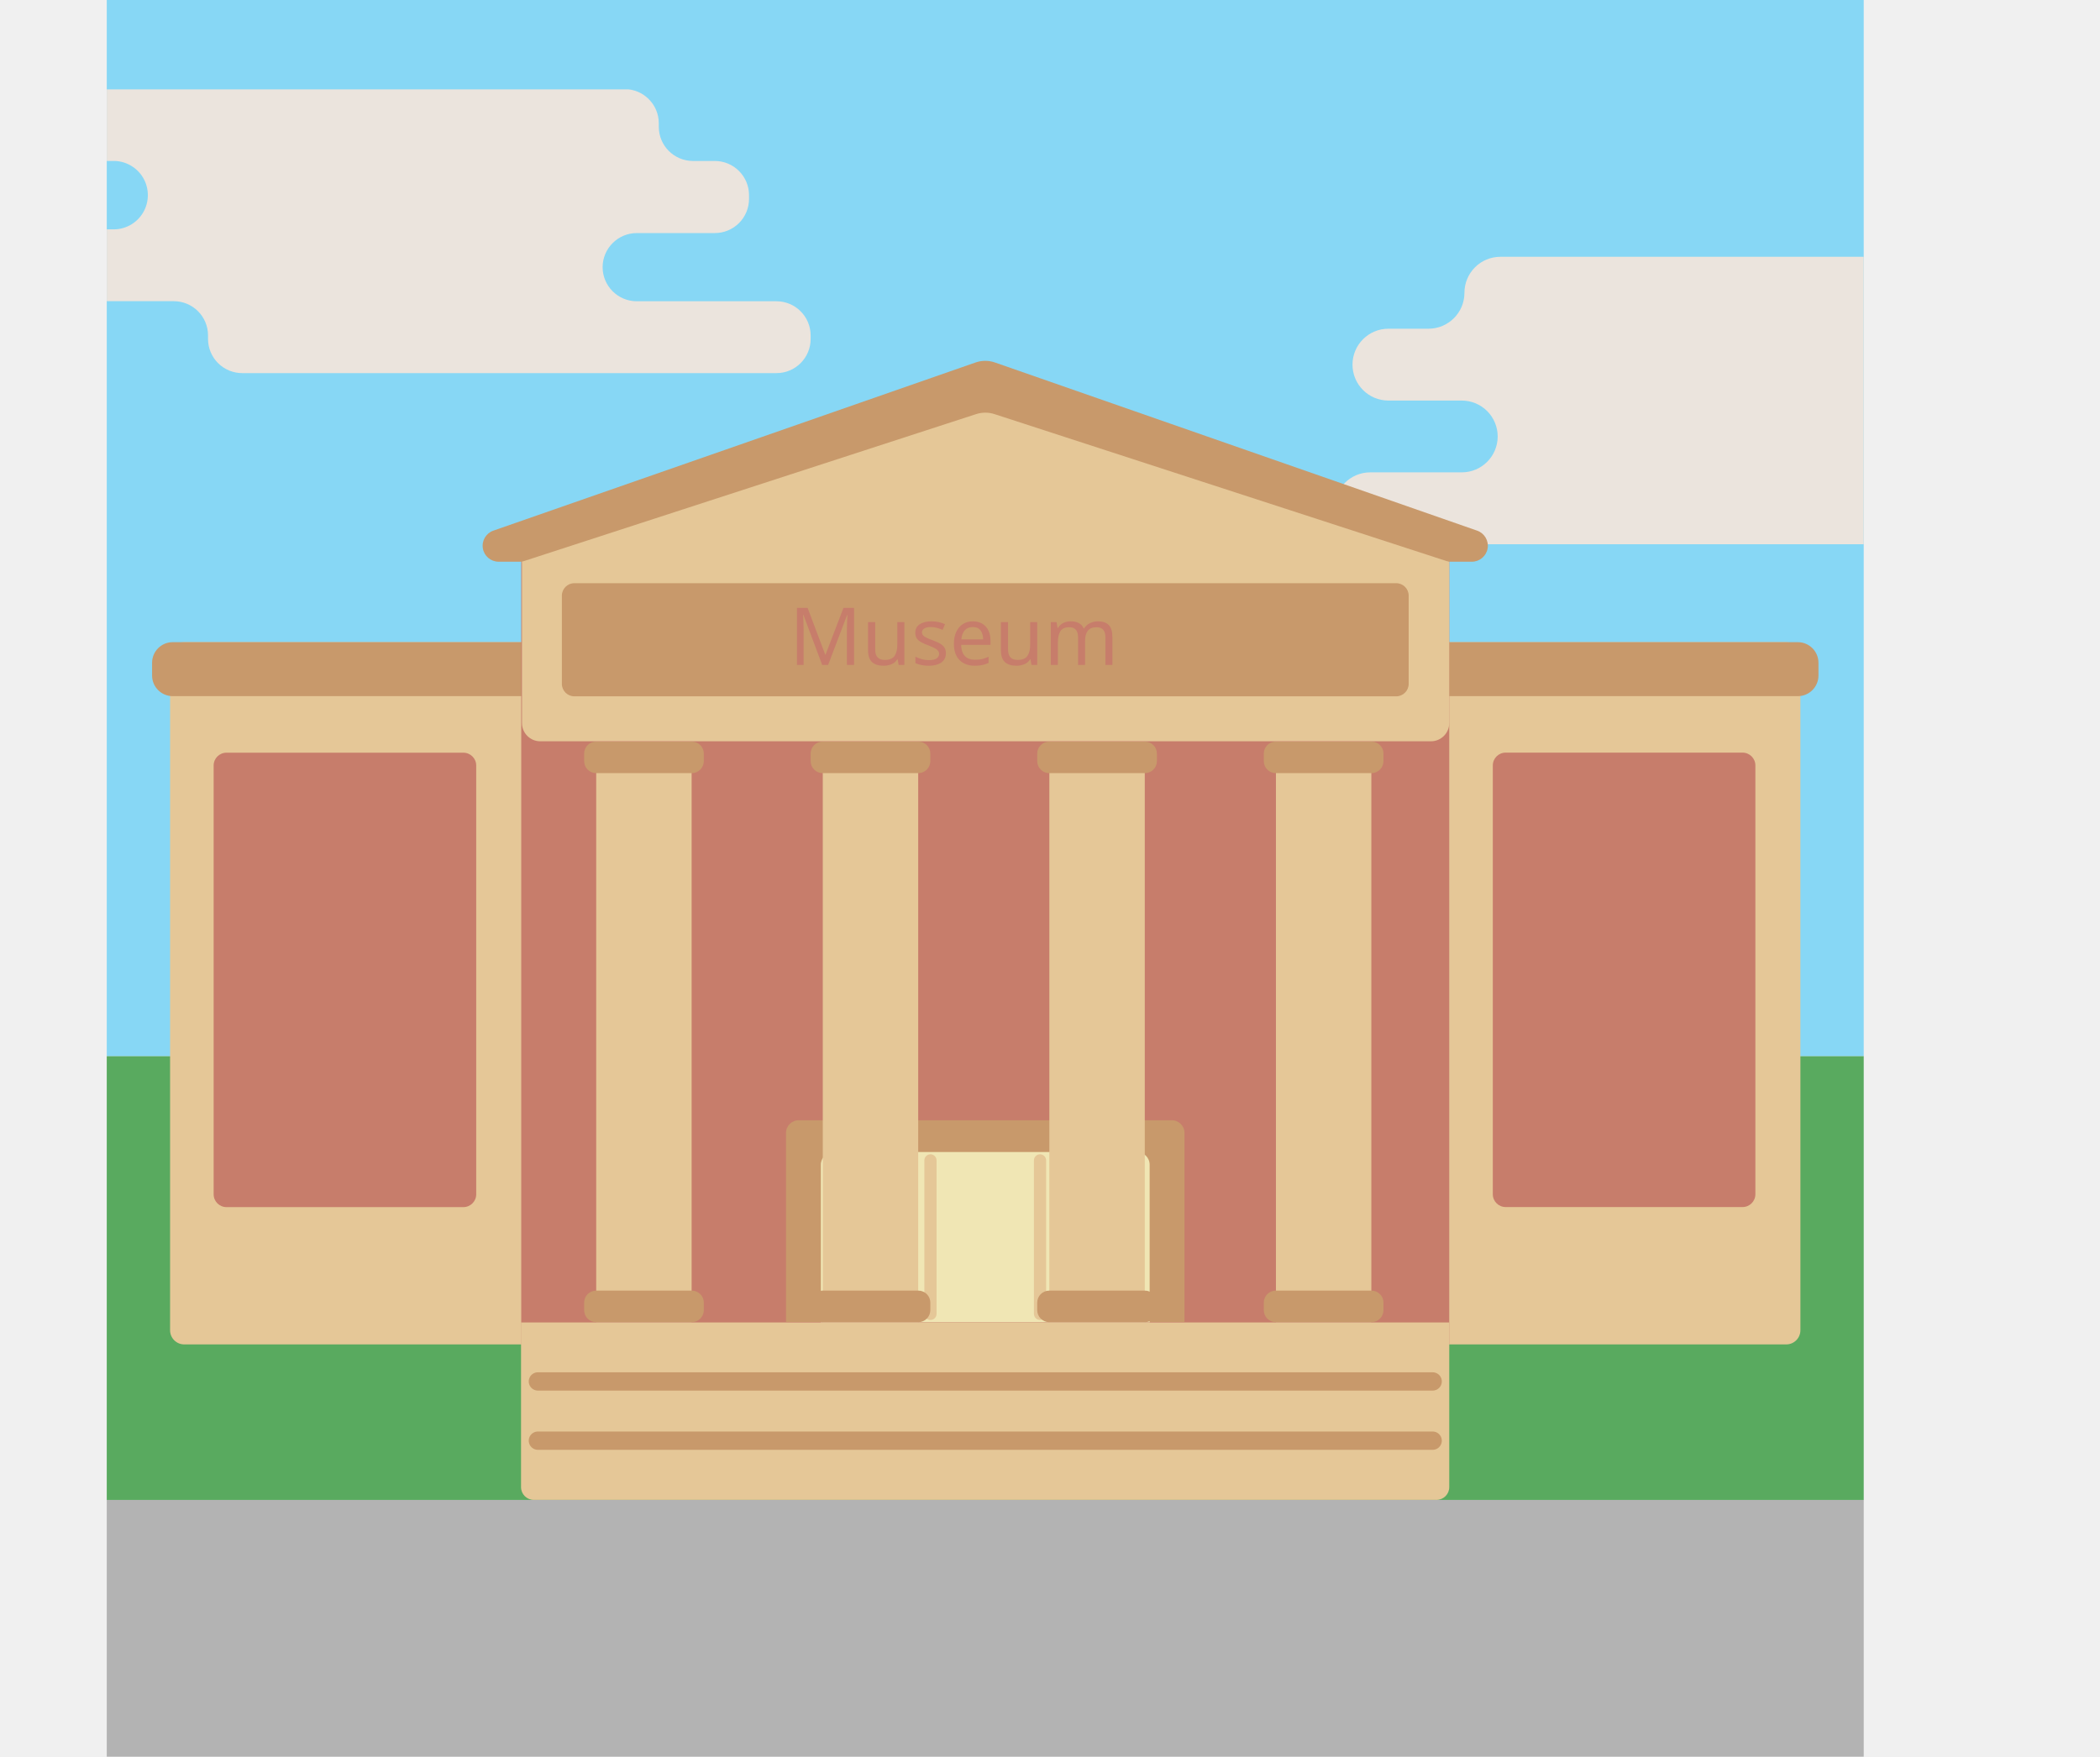
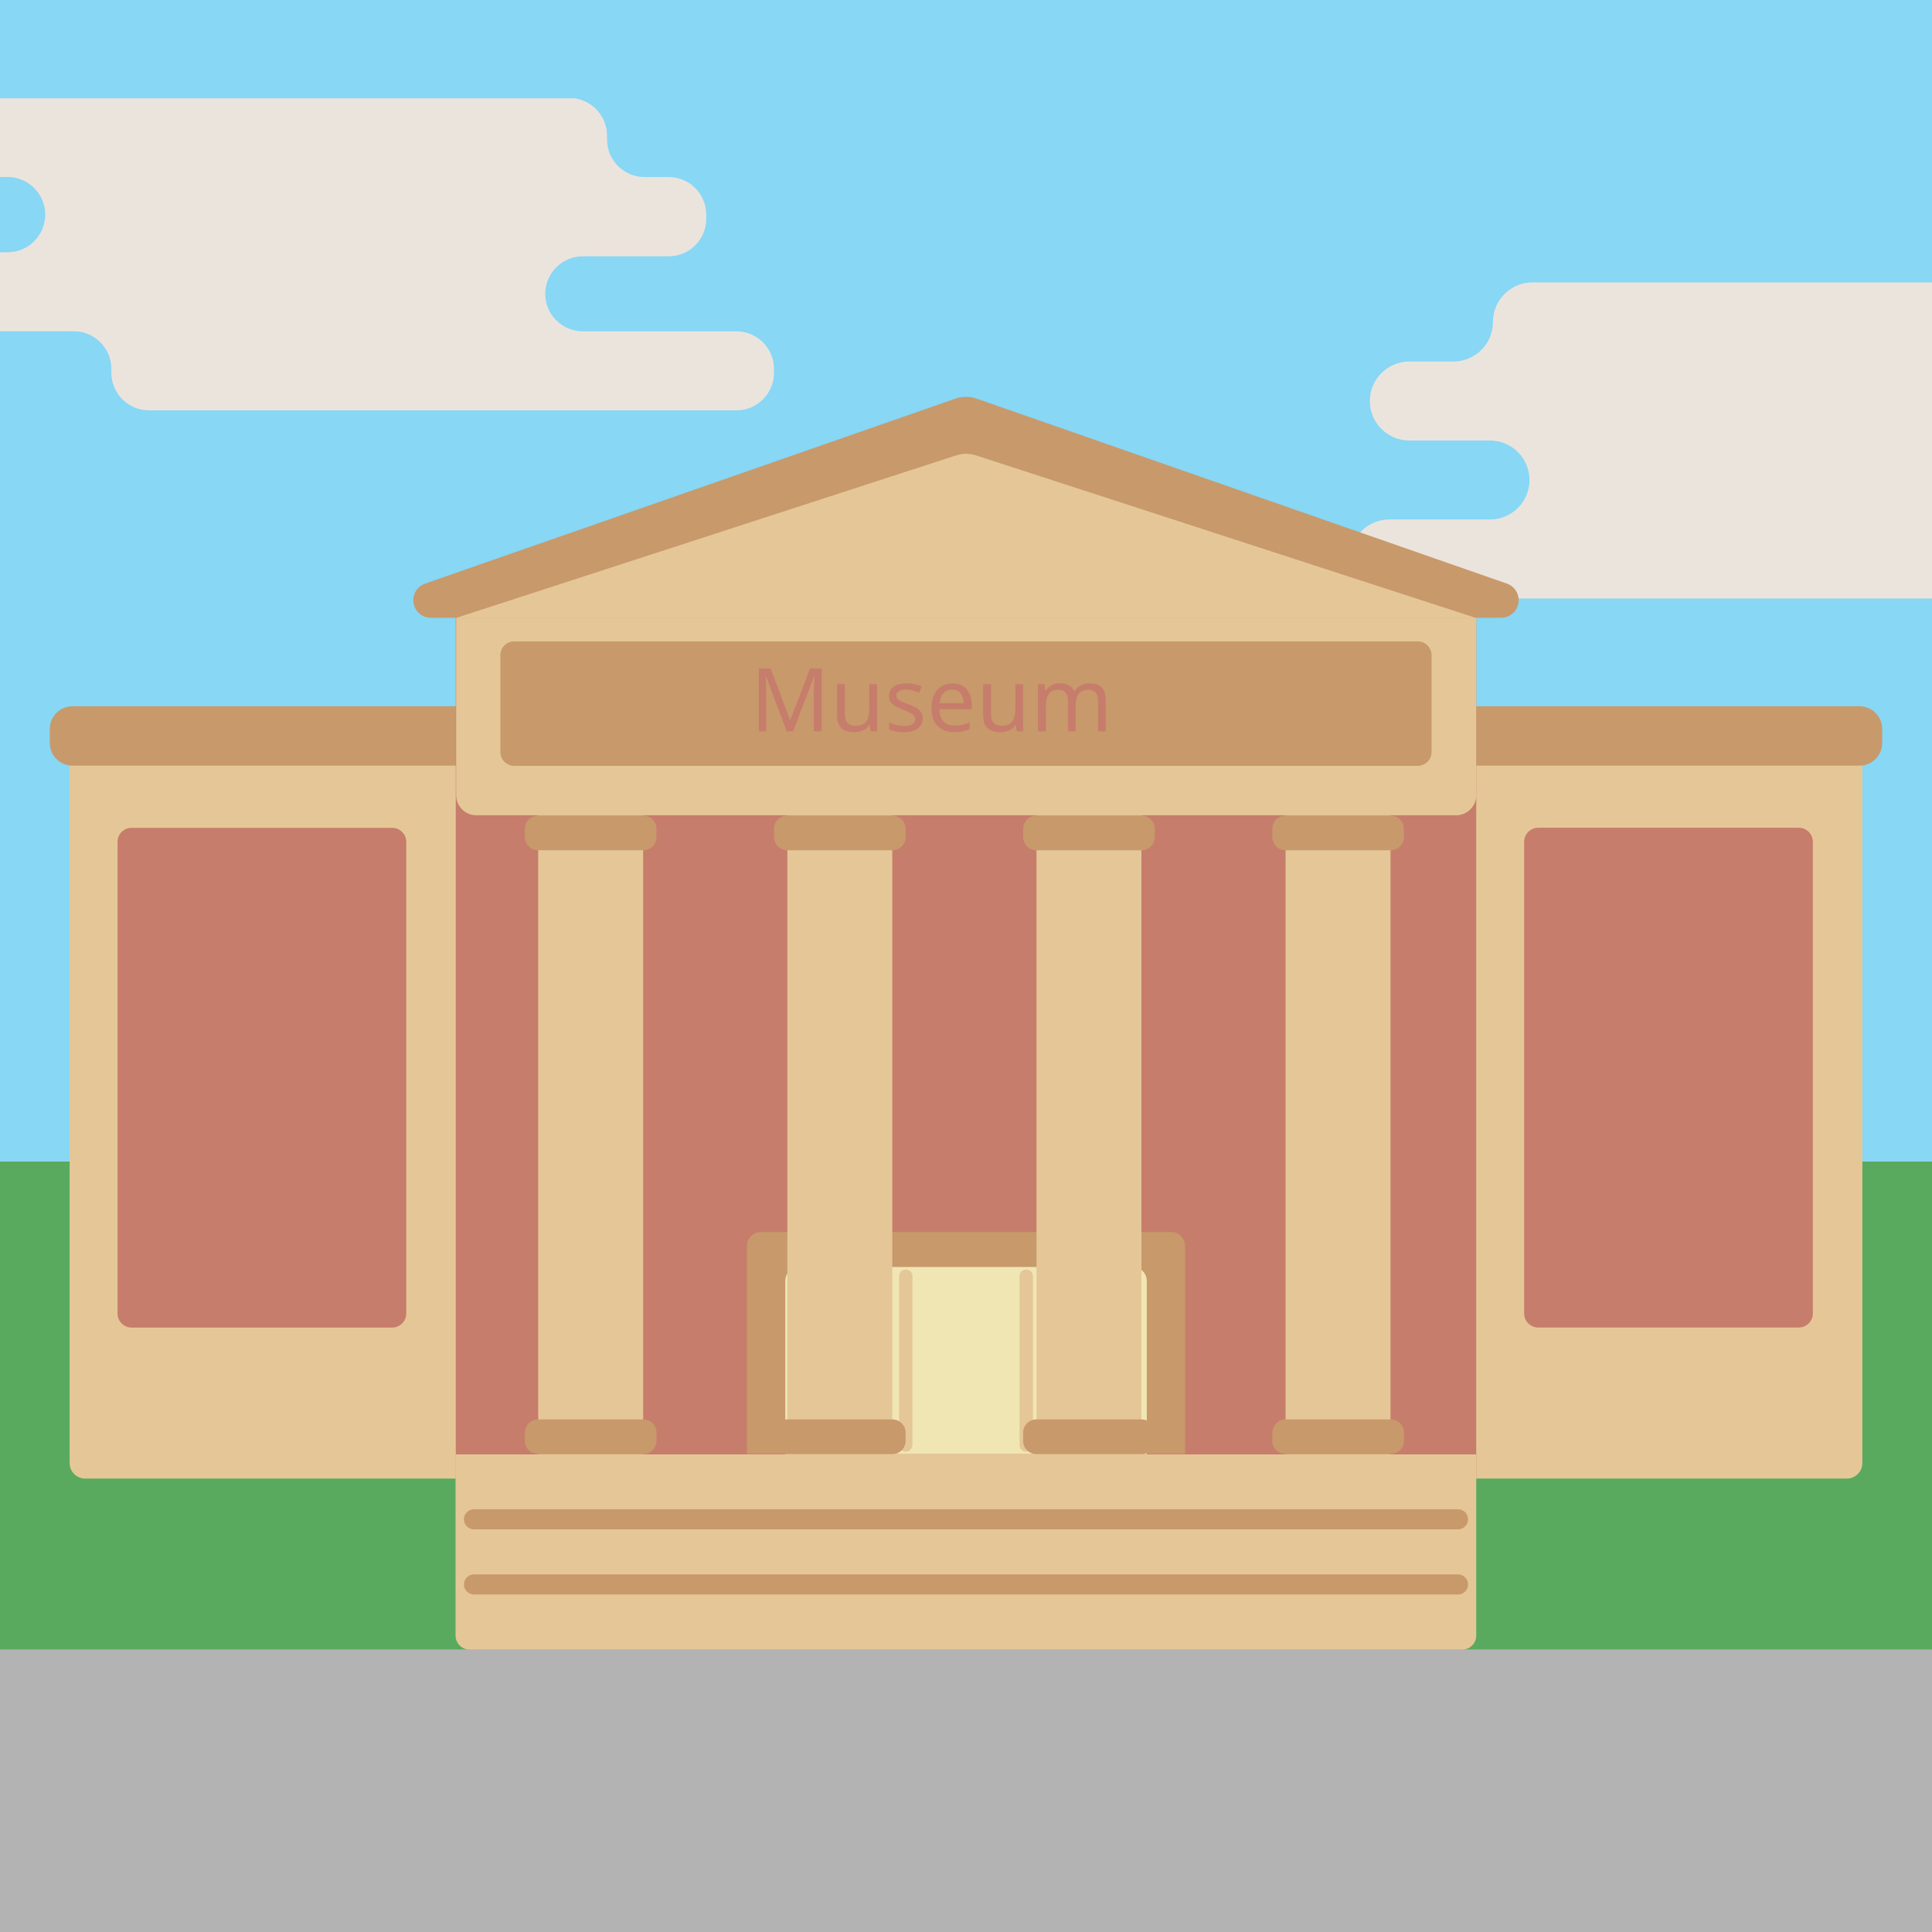
- <svg xmlns="http://www.w3.org/2000/svg" viewBox="0 0 344.23 288">
+ <svg xmlns="http://www.w3.org/2000/svg" viewBox="0 0 288 288">
  <defs>
-     <style>.cls-1,.cls-17{fill:none;}.cls-2{fill:#b3b3b3;}.cls-3{fill:#59aa5f;}.cls-4{fill:#87d7f5;}.cls-5{clip-path:url(#clip-path);}.cls-6{clip-path:url(#clip-path-2);}.cls-7{clip-path:url(#clip-path-3);}.cls-8{fill:#ebe4dd;}.cls-9{clip-path:url(#clip-path-4);}.cls-10{clip-path:url(#clip-path-5);}.cls-11,.cls-15{fill:#e5c797;}.cls-12,.cls-18{fill:#c77d6b;}.cls-13{fill:#fff;stroke:#000;}.cls-13,.cls-15,.cls-17{stroke-miterlimit:10;}.cls-14{fill:#c8996b;}.cls-15{stroke:#c8996b;stroke-width:3px;}.cls-15,.cls-17{stroke-linecap:round;}.cls-16{fill:#f0e6b4;}.cls-17{stroke:#e5c797;stroke-width:2px;}.cls-18{font-size:13.11px;font-family:Castellar;letter-spacing:0em;}</style>
-     <clipPath id="clip-path" transform="translate(17.5)">
+     <style>.cls-1,.cls-16{fill:none;}.cls-2{fill:#b3b3b3;}.cls-3{fill:#59aa5f;}.cls-4{fill:#87d7f5;}.cls-5{clip-path:url(#clip-path);}.cls-6{clip-path:url(#clip-path-2);}.cls-7{clip-path:url(#clip-path-3);}.cls-8{fill:#ebe4dd;}.cls-9{clip-path:url(#clip-path-4);}.cls-10{clip-path:url(#clip-path-5);}.cls-11,.cls-14{fill:#e5c797;}.cls-12,.cls-17{fill:#c77d6b;}.cls-13{fill:#c8996b;}.cls-14{stroke:#c8996b;stroke-width:3px;}.cls-14,.cls-16{stroke-linecap:round;stroke-miterlimit:10;}.cls-15{fill:#f0e6b4;}.cls-16{stroke:#e5c797;stroke-width:2px;}.cls-17{font-size:13.11px;font-family:Castellar;letter-spacing:0em;}</style>
+     <clipPath id="clip-path">
      <rect class="cls-1" width="288" height="288" />
    </clipPath>
-     <clipPath id="clip-path-2" transform="translate(17.5)">
+     <clipPath id="clip-path-2">
      <rect class="cls-1" x="-17.5" y="14.65" width="132.88" height="46.55" />
    </clipPath>
-     <clipPath id="clip-path-3" transform="translate(17.5)">
+     <clipPath id="clip-path-3">
      <rect class="cls-1" x="-17.5" y="14.65" width="132.88" height="46.55" />
    </clipPath>
-     <clipPath id="clip-path-4" transform="translate(17.5)">
+     <clipPath id="clip-path-4">
      <rect class="cls-1" x="201.17" y="42.1" width="125.56" height="47.13" />
    </clipPath>
-     <clipPath id="clip-path-5" transform="translate(17.5)">
+     <clipPath id="clip-path-5">
      <rect class="cls-1" x="201.17" y="42.1" width="125.56" height="47.13" />
    </clipPath>
  </defs>
  <g id="background">
-     <rect class="cls-2" x="17.5" y="245.9" width="288" height="42.1" />
-     <rect class="cls-3" x="17.5" y="173.13" width="288" height="72.78" />
-     <rect class="cls-4" x="17.5" width="288" height="173.13" />
+     <rect class="cls-2" y="245.9" width="288" height="42.1" />
+     <rect class="cls-3" y="173.13" width="288" height="72.78" />
+     <rect class="cls-4" width="288" height="173.13" />
    <g class="cls-5">
      <g id="cloud_2" data-name="cloud 2">
        <g class="cls-6">
          <g class="cls-7">
-             <path class="cls-8" d="M81.28,43.82h0a5.61,5.61,0,0,1,5.6-5.61H99.67a5.6,5.6,0,0,0,5.61-5.6V32a5.61,5.61,0,0,0-5.61-5.61H96.09a5.6,5.6,0,0,1-5.6-5.6v-.57a5.61,5.61,0,0,0-5.61-5.61H-2.69a5.61,5.61,0,0,0-5.6,5.61v.57a5.6,5.6,0,0,0,5.6,5.6H.89a5.61,5.61,0,1,1,0,11.21H-11.9a5.6,5.6,0,0,0-5.6,5.6v.58a5.6,5.6,0,0,0,5.6,5.6H11A5.61,5.61,0,0,1,16.6,55v.57a5.6,5.6,0,0,0,5.61,5.6h87.57a5.6,5.6,0,0,0,5.6-5.6V55a5.61,5.61,0,0,0-5.6-5.61H86.88a5.6,5.6,0,0,1-5.6-5.6" transform="translate(17.5)" />
+             <path class="cls-8" d="M81.28,43.82h0a5.61,5.61,0,0,1,5.6-5.61H99.67a5.6,5.6,0,0,0,5.61-5.6V32a5.61,5.61,0,0,0-5.61-5.61H96.09a5.6,5.6,0,0,1-5.6-5.6v-.57a5.61,5.61,0,0,0-5.61-5.61H-2.69a5.61,5.61,0,0,0-5.6,5.61v.57a5.6,5.6,0,0,0,5.6,5.6H.89a5.61,5.61,0,1,1,0,11.21H-11.9a5.6,5.6,0,0,0-5.6,5.6v.58a5.6,5.6,0,0,0,5.6,5.6H11A5.61,5.61,0,0,1,16.6,55v.57a5.6,5.6,0,0,0,5.61,5.6h87.57a5.6,5.6,0,0,0,5.6-5.6V55a5.61,5.61,0,0,0-5.6-5.61H86.88a5.6,5.6,0,0,1-5.6-5.6" />
          </g>
        </g>
      </g>
      <g id="cloud_1" data-name="cloud 1">
        <g class="cls-9">
          <g class="cls-10">
-             <path class="cls-8" d="M303,59.77h0a5.89,5.89,0,0,1,5.89-5.89h6.57a5.89,5.89,0,0,0,0-11.78h-87A5.89,5.89,0,0,0,222.55,48a5.89,5.89,0,0,1-5.89,5.89h-6.57a5.89,5.89,0,0,0,0,11.78h12A5.89,5.89,0,0,1,228,71.55h0a5.89,5.89,0,0,1-5.89,5.89h-15a5.89,5.89,0,0,0,0,11.78h87A5.89,5.89,0,0,0,300,83.33a5.89,5.89,0,0,1,5.89-5.89h15a5.89,5.89,0,0,0,5.89-5.89h0a5.89,5.89,0,0,0-5.89-5.89h-12A5.89,5.89,0,0,1,303,59.77" transform="translate(17.5)" />
+             <path class="cls-8" d="M303,59.77h0a5.89,5.89,0,0,1,5.89-5.89h6.57a5.89,5.89,0,0,0,0-11.78h-87A5.89,5.89,0,0,0,222.55,48a5.89,5.89,0,0,1-5.89,5.89h-6.57a5.89,5.89,0,0,0,0,11.78h12A5.89,5.89,0,0,1,228,71.55h0a5.89,5.89,0,0,1-5.89,5.89h-15a5.89,5.89,0,0,0,0,11.78h87A5.89,5.89,0,0,0,300,83.33a5.89,5.89,0,0,1,5.89-5.89h15a5.89,5.89,0,0,0,5.89-5.89h0a5.89,5.89,0,0,0-5.89-5.89h-12A5.89,5.89,0,0,1,303,59.77" />
          </g>
        </g>
      </g>
    </g>
  </g>
  <g id="museum">
-     <rect class="cls-11" x="27.88" y="105.28" width="267.24" height="115.13" rx="2.32" />
-     <rect class="cls-12" x="35.02" y="123.4" width="43.04" height="74.5" rx="2.1" />
-     <rect class="cls-12" x="227.2" y="123.4" width="43.04" height="74.5" rx="2.1" transform="translate(514.94 321.29) rotate(-180)" />
-     <path class="cls-13" d="M220.68,42.1" transform="translate(17.5)" />
-     <path class="cls-13" d="M63.58,42.1" transform="translate(17.5)" />
-     <rect class="cls-14" x="24.93" y="105.28" width="273.15" height="8.85" rx="3.38" />
-     <rect class="cls-12" x="85.44" y="88.2" width="152.12" height="132.21" />
-     <path class="cls-11" d="M85.44,88.2H237.56a0,0,0,0,1,0,0v30.33a3,3,0,0,1-3,3h-146a3,3,0,0,1-3-3V88.2A0,0,0,0,1,85.44,88.2Z" />
-     <rect class="cls-14" x="92.1" y="95.61" width="138.81" height="18.55" rx="2.05" />
+     <rect class="cls-11" x="10.38" y="105.28" width="267.24" height="115.13" rx="2.32" />
+     <rect class="cls-12" x="17.52" y="123.4" width="43.04" height="74.5" rx="2.1" />
+     <rect class="cls-12" x="227.2" y="123.4" width="43.04" height="74.5" rx="2.1" transform="translate(497.44 321.29) rotate(-180)" />
+     <rect class="cls-13" x="7.42" y="105.28" width="273.15" height="8.85" rx="3.38" />
+     <rect class="cls-12" x="67.94" y="88.2" width="152.12" height="132.21" />
+     <path class="cls-11" d="M67.94,88.2H220.06a0,0,0,0,1,0,0v30.33a3,3,0,0,1-3,3H71a3,3,0,0,1-3-3V88.2A0,0,0,0,1,67.94,88.2Z" />
+     <rect class="cls-13" x="74.59" y="95.61" width="138.81" height="18.55" rx="2.05" />
    <g id="stairs">
-       <path class="cls-11" d="M218,245.9H70a2.09,2.09,0,0,1-2.09-2.09v-27H220.06v27A2.09,2.09,0,0,1,218,245.9Z" transform="translate(17.5)" />
-       <line class="cls-15" x1="88.17" y1="226.48" x2="234.84" y2="226.48" />
-       <line class="cls-15" x1="88.17" y1="236.19" x2="234.84" y2="236.19" />
+       <path class="cls-11" d="M218,245.9H70a2.09,2.09,0,0,1-2.09-2.09v-27H220.06v27A2.09,2.09,0,0,1,218,245.9Z" />
+       <line class="cls-14" x1="70.66" y1="226.48" x2="217.34" y2="226.48" />
+       <line class="cls-14" x1="70.66" y1="236.19" x2="217.34" y2="236.19" />
    </g>
-     <path class="cls-13" d="M132.71,188.87" transform="translate(17.5)" />
    <g id="doors">
-       <path class="cls-14" d="M130.92,183.66h61.16a2.08,2.08,0,0,1,2.08,2.08v31a0,0,0,0,1,0,0H128.84a0,0,0,0,1,0,0v-31A2.08,2.08,0,0,1,130.92,183.66Z" />
-       <path class="cls-16" d="M136.64,188.87h49.73a2.08,2.08,0,0,1,2.08,2.08v25.82a0,0,0,0,1,0,0H134.56a0,0,0,0,1,0,0V191A2.08,2.08,0,0,1,136.64,188.87Z" />
-       <line class="cls-17" x1="152.52" y1="190.24" x2="152.52" y2="215.4" />
-       <line class="cls-17" x1="170.48" y1="190.24" x2="170.48" y2="215.4" />
+       <path class="cls-13" d="M113.42,183.66h61.16a2.08,2.08,0,0,1,2.08,2.08v31a0,0,0,0,1,0,0H111.34a0,0,0,0,1,0,0v-31A2.08,2.08,0,0,1,113.42,183.66Z" />
+       <path class="cls-15" d="M119.14,188.87h49.73a2.08,2.08,0,0,1,2.08,2.08v25.82a0,0,0,0,1,0,0H117.06a0,0,0,0,1,0,0V191A2.08,2.08,0,0,1,119.14,188.87Z" />
+       <line class="cls-16" x1="135.02" y1="190.24" x2="135.02" y2="215.4" />
+       <line class="cls-16" x1="152.98" y1="190.24" x2="152.98" y2="215.4" />
    </g>
    <g id="collumns">
      <g id="column">
-         <rect class="cls-11" x="97.73" y="121.58" width="15.64" height="95.19" />
-         <rect class="cls-14" x="95.75" y="211.59" width="19.62" height="5.17" rx="1.97" />
-         <rect class="cls-14" x="95.75" y="121.58" width="19.62" height="5.17" rx="1.97" />
+         <rect class="cls-11" x="80.23" y="121.58" width="15.64" height="95.19" />
+         <rect class="cls-13" x="78.24" y="211.59" width="19.62" height="5.17" rx="1.97" />
+         <rect class="cls-13" x="78.24" y="121.58" width="19.62" height="5.17" rx="1.97" />
      </g>
      <g id="column-2" data-name="column">
-         <rect class="cls-11" x="134.87" y="121.58" width="15.64" height="95.19" />
-         <rect class="cls-14" x="132.88" y="211.59" width="19.62" height="5.17" rx="1.97" />
-         <rect class="cls-14" x="132.88" y="121.58" width="19.62" height="5.17" rx="1.97" />
+         <rect class="cls-11" x="117.37" y="121.58" width="15.64" height="95.19" />
+         <rect class="cls-13" x="115.38" y="211.59" width="19.62" height="5.17" rx="1.97" />
+         <rect class="cls-13" x="115.38" y="121.58" width="19.62" height="5.17" rx="1.97" />
      </g>
      <g id="column-3" data-name="column">
-         <rect class="cls-11" x="172.01" y="121.58" width="15.64" height="95.19" />
-         <rect class="cls-14" x="170.02" y="211.59" width="19.62" height="5.17" rx="1.97" />
-         <rect class="cls-14" x="170.02" y="121.58" width="19.62" height="5.17" rx="1.97" />
+         <rect class="cls-11" x="154.51" y="121.58" width="15.64" height="95.19" />
+         <rect class="cls-13" x="152.52" y="211.59" width="19.62" height="5.17" rx="1.97" />
+         <rect class="cls-13" x="152.52" y="121.58" width="19.62" height="5.17" rx="1.97" />
      </g>
      <g id="column-4" data-name="column">
-         <rect class="cls-11" x="209.15" y="121.58" width="15.64" height="95.19" />
-         <rect class="cls-14" x="207.16" y="211.59" width="19.62" height="5.17" rx="1.97" />
-         <rect class="cls-14" x="207.16" y="121.58" width="19.62" height="5.17" rx="1.97" />
+         <rect class="cls-11" x="191.64" y="121.58" width="15.64" height="95.19" />
+         <rect class="cls-13" x="189.66" y="211.59" width="19.62" height="5.17" rx="1.97" />
+         <rect class="cls-13" x="189.66" y="121.58" width="19.62" height="5.17" rx="1.97" />
      </g>
    </g>
-     <text class="cls-18" transform="translate(129.37 109.02)">Museum</text>
-     <path class="cls-14" d="M224.64,87,145.57,59.42a4.83,4.83,0,0,0-3.14,0L63.36,87a2.62,2.62,0,0,0,.86,5.09H223.78A2.62,2.62,0,0,0,224.64,87Z" transform="translate(17.5)" />
-     <path class="cls-11" d="M220.06,92.13,145.51,67.89a4.87,4.87,0,0,0-3,0L67.94,92.13Z" transform="translate(17.5)" />
+     <text class="cls-17" transform="translate(111.86 109.02)">Museum</text>
+     <path class="cls-13" d="M224.64,87,145.57,59.42a4.83,4.83,0,0,0-3.14,0L63.36,87a2.62,2.62,0,0,0,.86,5.09H223.78A2.62,2.62,0,0,0,224.64,87Z" />
+     <path class="cls-11" d="M220.06,92.13,145.51,67.89a4.87,4.87,0,0,0-3,0L67.94,92.13Z" />
  </g>
</svg>
